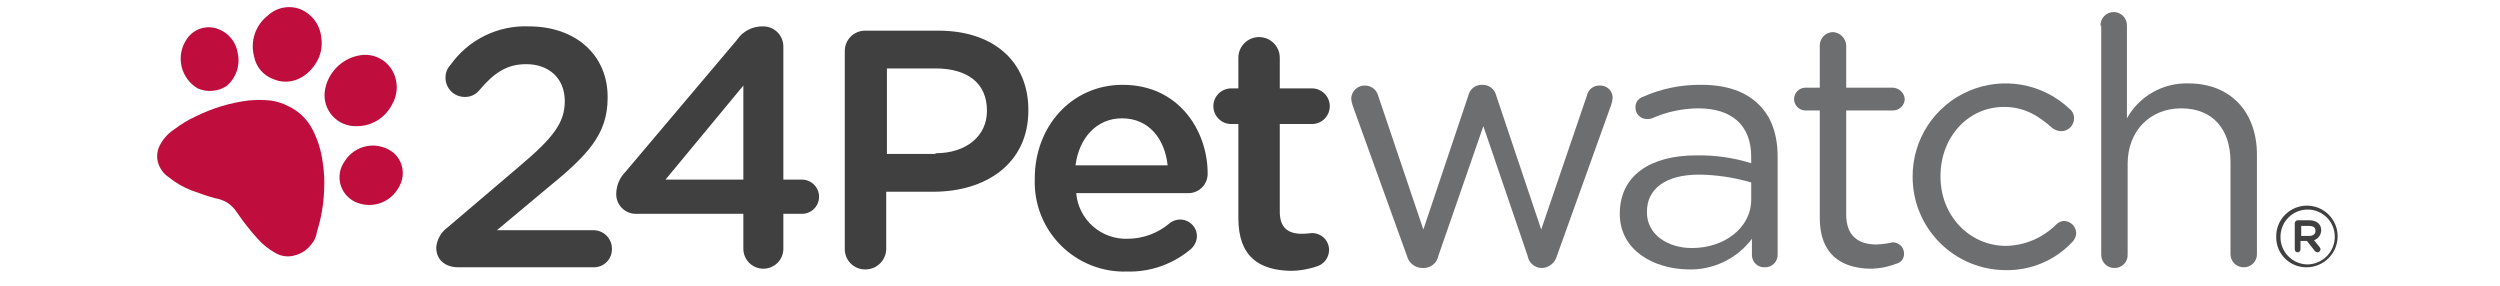
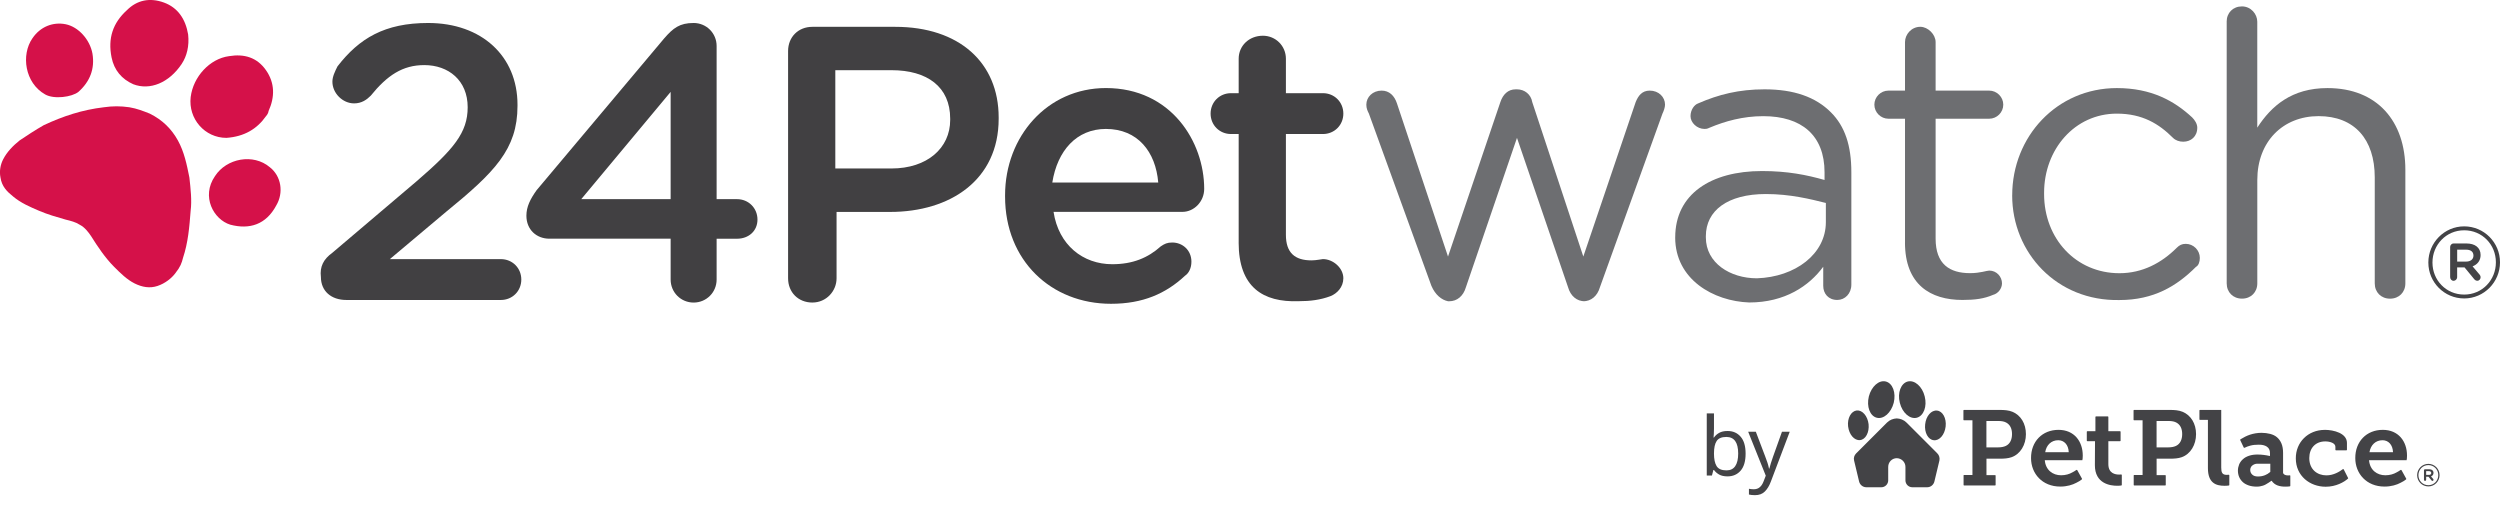
- <svg xmlns="http://www.w3.org/2000/svg" width="228" height="26" viewBox="0 0 228 26" fill="none">
-   <path d="M128.312 23.336L123.361 9.621C123.286 9.412 123.242 9.193 123.23 8.971C123.244 8.654 123.381 8.355 123.612 8.136C123.843 7.918 124.15 7.798 124.468 7.801C124.755 7.798 125.034 7.893 125.26 8.071C125.485 8.248 125.642 8.497 125.706 8.776L129.81 20.931L133.914 8.711C133.972 8.441 134.119 8.199 134.332 8.022C134.544 7.845 134.81 7.745 135.086 7.736H135.217C135.504 7.733 135.783 7.828 136.008 8.006C136.233 8.183 136.391 8.432 136.454 8.711L140.558 20.931L144.728 8.711C144.782 8.445 144.93 8.207 145.145 8.04C145.36 7.873 145.628 7.788 145.9 7.801C146.051 7.793 146.201 7.816 146.343 7.868C146.484 7.92 146.614 8 146.723 8.103C146.833 8.207 146.921 8.331 146.981 8.469C147.041 8.607 147.072 8.756 147.073 8.906C147.061 9.128 147.017 9.347 146.942 9.556L141.992 23.336C141.915 23.632 141.749 23.897 141.516 24.095C141.283 24.293 140.994 24.414 140.689 24.441H140.624C140.31 24.443 140.006 24.332 139.767 24.129C139.528 23.927 139.37 23.645 139.321 23.336L135.282 11.506L131.178 23.336C131.12 23.641 130.958 23.917 130.722 24.118C130.485 24.319 130.186 24.433 129.875 24.441H129.81C129.471 24.458 129.136 24.357 128.863 24.155C128.59 23.954 128.395 23.665 128.312 23.336Z" fill="#6D6E70" />
-   <path d="M147.724 19.501C147.724 15.991 150.525 14.171 154.694 14.171C156.394 14.138 158.088 14.379 159.71 14.886V14.301C159.71 11.376 157.886 9.881 154.89 9.881C153.431 9.892 151.99 10.202 150.656 10.791C150.51 10.845 150.355 10.867 150.2 10.856C150.062 10.858 149.926 10.832 149.799 10.781C149.671 10.729 149.556 10.652 149.459 10.556C149.362 10.459 149.285 10.343 149.233 10.216C149.181 10.089 149.156 9.953 149.157 9.816C149.143 9.605 149.199 9.395 149.317 9.218C149.435 9.042 149.608 8.91 149.809 8.841C151.487 8.089 153.31 7.712 155.15 7.736C157.43 7.736 159.189 8.321 160.427 9.556C161.534 10.661 162.121 12.221 162.121 14.301V23.206C162.127 23.362 162.101 23.517 162.044 23.661C161.987 23.806 161.901 23.937 161.791 24.047C161.681 24.157 161.549 24.243 161.404 24.3C161.259 24.356 161.104 24.382 160.948 24.376C160.798 24.384 160.647 24.361 160.506 24.309C160.364 24.258 160.235 24.177 160.125 24.074C160.015 23.971 159.928 23.846 159.868 23.709C159.808 23.57 159.776 23.422 159.776 23.271V21.776C159.098 22.681 158.21 23.407 157.189 23.894C156.168 24.381 155.044 24.613 153.913 24.571C150.786 24.506 147.724 22.816 147.724 19.501ZM159.71 18.201V16.641C158.166 16.185 156.566 15.944 154.955 15.926C151.893 15.926 150.2 17.226 150.2 19.306V19.371C150.2 21.386 152.089 22.621 154.304 22.621C157.235 22.621 159.71 20.801 159.71 18.201Z" fill="#6D6E70" />
-   <path d="M165.964 19.891V10.076H164.661C164.385 10.076 164.12 9.967 163.924 9.772C163.729 9.577 163.619 9.312 163.619 9.036C163.619 8.76 163.729 8.496 163.924 8.301C164.12 8.106 164.385 7.996 164.661 7.996H165.964V4.161C165.961 3.844 166.081 3.537 166.3 3.307C166.519 3.076 166.819 2.94 167.137 2.926C167.462 2.937 167.77 3.071 168 3.3C168.23 3.529 168.364 3.837 168.374 4.161V7.996H172.609C172.89 8.002 173.159 8.111 173.364 8.303C173.568 8.495 173.694 8.757 173.716 9.036C173.705 9.32 173.583 9.588 173.376 9.782C173.168 9.977 172.893 10.082 172.609 10.076H168.374V19.566C168.374 21.516 169.482 22.296 171.11 22.296C171.615 22.278 172.116 22.213 172.609 22.101C172.746 22.1 172.882 22.125 173.01 22.177C173.137 22.229 173.253 22.305 173.35 22.402C173.447 22.499 173.524 22.614 173.575 22.741C173.627 22.868 173.653 23.004 173.651 23.141C173.657 23.353 173.589 23.559 173.458 23.726C173.327 23.892 173.142 24.007 172.934 24.051C172.166 24.352 171.349 24.506 170.524 24.506C167.918 24.441 165.964 23.206 165.964 19.891Z" fill="#6D6E70" />
-   <path d="M174.433 16.121C174.421 14.46 174.9 12.832 175.81 11.441C176.72 10.05 178.021 8.957 179.549 8.298C181.078 7.639 182.767 7.445 184.405 7.738C186.044 8.031 187.56 8.799 188.764 9.946C188.89 10.048 188.991 10.177 189.059 10.323C189.126 10.47 189.159 10.63 189.155 10.791C189.156 10.945 189.126 11.098 189.067 11.24C189.009 11.382 188.922 11.511 188.813 11.62C188.704 11.729 188.575 11.815 188.432 11.874C188.289 11.932 188.137 11.962 187.982 11.961C187.702 11.955 187.429 11.864 187.201 11.701C186.028 10.661 184.725 9.751 182.771 9.751C179.449 9.751 176.973 12.546 176.973 16.056V16.121C176.973 19.631 179.579 22.426 182.966 22.426C184.681 22.385 186.314 21.687 187.526 20.476C187.715 20.28 187.971 20.164 188.243 20.151C188.534 20.16 188.811 20.279 189.017 20.484C189.223 20.69 189.342 20.966 189.35 21.256C189.34 21.547 189.225 21.824 189.025 22.036C188.246 22.877 187.298 23.543 186.242 23.991C185.187 24.44 184.048 24.659 182.901 24.636C180.647 24.627 178.489 23.724 176.901 22.128C175.313 20.531 174.425 18.371 174.433 16.121Z" fill="#6D6E70" />
-   <path d="M191.565 2.341C191.56 2.18 191.587 2.019 191.645 1.869C191.704 1.718 191.792 1.581 191.904 1.465C192.016 1.349 192.151 1.257 192.3 1.194C192.449 1.131 192.609 1.099 192.77 1.099C192.932 1.099 193.092 1.131 193.241 1.194C193.39 1.257 193.525 1.349 193.637 1.465C193.749 1.581 193.837 1.718 193.896 1.869C193.954 2.019 193.981 2.18 193.976 2.341V10.791C194.527 9.799 195.341 8.976 196.329 8.415C197.317 7.853 198.441 7.573 199.578 7.606C203.486 7.606 205.832 10.271 205.832 14.106V23.141C205.839 23.3 205.814 23.459 205.759 23.607C205.703 23.756 205.618 23.892 205.508 24.008C205.399 24.123 205.267 24.215 205.121 24.278C204.975 24.342 204.818 24.375 204.659 24.376C204.495 24.382 204.332 24.354 204.179 24.294C204.026 24.233 203.888 24.143 203.772 24.027C203.655 23.911 203.565 23.773 203.504 23.62C203.444 23.468 203.416 23.305 203.421 23.141V14.756C203.421 11.766 201.793 9.881 198.926 9.881C196.125 9.881 194.041 11.896 194.041 14.951V23.206C194.048 23.365 194.023 23.523 193.968 23.672C193.912 23.821 193.827 23.957 193.718 24.073C193.608 24.188 193.477 24.28 193.331 24.343C193.185 24.407 193.027 24.44 192.868 24.441C192.704 24.447 192.541 24.419 192.388 24.359C192.235 24.299 192.097 24.208 191.981 24.092C191.865 23.976 191.774 23.838 191.713 23.685C191.653 23.533 191.625 23.37 191.63 23.206V2.341H191.565Z" fill="#6D6E70" />
-   <path d="M40.825 20.736L47.47 15.081C50.466 12.546 51.508 11.181 51.508 9.231C51.508 7.086 50.01 5.851 47.991 5.851C46.232 5.851 45.059 6.631 43.691 8.256C43.532 8.445 43.332 8.596 43.107 8.697C42.881 8.798 42.636 8.848 42.388 8.841C42.157 8.842 41.928 8.798 41.714 8.71C41.5 8.622 41.306 8.493 41.143 8.33C40.979 8.166 40.85 7.973 40.761 7.759C40.673 7.546 40.629 7.317 40.63 7.086C40.623 6.652 40.787 6.232 41.086 5.916C41.891 4.78 42.969 3.864 44.22 3.251C45.472 2.638 46.858 2.347 48.251 2.406C52.486 2.406 55.417 5.006 55.417 8.841V8.906C55.417 12.286 53.593 14.171 49.75 17.291L45.32 20.996H54.114C54.337 20.995 54.558 21.038 54.764 21.122C54.97 21.206 55.158 21.331 55.315 21.488C55.473 21.645 55.597 21.832 55.682 22.038C55.767 22.244 55.809 22.464 55.808 22.686C55.815 22.91 55.776 23.133 55.693 23.341C55.611 23.55 55.486 23.739 55.328 23.897C55.169 24.055 54.979 24.18 54.771 24.262C54.562 24.345 54.339 24.384 54.114 24.376H41.802C40.63 24.376 39.783 23.726 39.783 22.556C39.816 22.197 39.927 21.848 40.106 21.534C40.286 21.22 40.531 20.948 40.825 20.736Z" fill="#404041" />
-   <path d="M67.794 19.501H58.088C57.842 19.514 57.596 19.476 57.365 19.39C57.135 19.304 56.924 19.172 56.747 19.001C56.57 18.83 56.43 18.625 56.336 18.398C56.241 18.171 56.195 17.927 56.199 17.681C56.209 16.926 56.512 16.203 57.046 15.666L67.208 3.641C67.463 3.256 67.812 2.941 68.222 2.725C68.632 2.509 69.09 2.399 69.553 2.406C69.797 2.399 70.041 2.441 70.269 2.529C70.497 2.617 70.706 2.75 70.882 2.92C71.058 3.089 71.198 3.292 71.294 3.517C71.39 3.741 71.441 3.982 71.442 4.226V16.381H73.136C73.55 16.381 73.948 16.546 74.241 16.838C74.535 17.131 74.699 17.528 74.699 17.941C74.699 18.355 74.535 18.752 74.241 19.044C73.948 19.337 73.55 19.501 73.136 19.501H71.442V22.686C71.442 23.169 71.25 23.632 70.908 23.973C70.566 24.315 70.102 24.506 69.618 24.506C69.134 24.506 68.67 24.315 68.328 23.973C67.986 23.632 67.794 23.169 67.794 22.686V19.501ZM67.794 16.381V7.801L60.694 16.381H67.794Z" fill="#404041" />
-   <path d="M77.044 4.681C77.039 4.432 77.084 4.185 77.177 3.954C77.27 3.723 77.409 3.513 77.586 3.337C77.762 3.161 77.973 3.022 78.204 2.929C78.436 2.836 78.684 2.791 78.934 2.796H85.578C90.659 2.796 93.786 5.656 93.786 10.011V10.076C93.786 14.951 89.878 17.486 85.122 17.486H80.823V22.686C80.823 23.186 80.624 23.666 80.269 24.019C79.915 24.373 79.435 24.571 78.934 24.571C78.684 24.577 78.436 24.532 78.204 24.439C77.973 24.346 77.762 24.207 77.586 24.031C77.409 23.855 77.27 23.645 77.177 23.414C77.084 23.183 77.039 22.935 77.044 22.686V4.681ZM85.318 13.976C88.184 13.976 90.008 12.351 90.008 10.141V10.076C90.008 7.541 88.184 6.241 85.318 6.241H80.888V14.041H85.318V13.976Z" fill="#404041" />
-   <path d="M102.776 24.766C101.658 24.8 100.544 24.604 99.505 24.191C98.466 23.777 97.523 23.155 96.735 22.363C95.947 21.57 95.33 20.625 94.924 19.584C94.518 18.544 94.33 17.432 94.372 16.316V16.251C94.372 11.571 97.695 7.736 102.385 7.736C107.596 7.736 110.137 12.026 110.137 15.796C110.145 16.032 110.105 16.267 110.02 16.487C109.935 16.707 109.807 16.908 109.643 17.077C109.479 17.247 109.283 17.382 109.065 17.475C108.848 17.567 108.614 17.616 108.378 17.616H98.151C98.249 18.778 98.791 19.857 99.663 20.631C100.536 21.405 101.674 21.815 102.841 21.776C104.252 21.771 105.615 21.264 106.684 20.346C106.908 20.172 107.177 20.062 107.459 20.031C107.742 19.999 108.027 20.047 108.284 20.169C108.541 20.29 108.759 20.48 108.914 20.718C109.069 20.956 109.154 21.233 109.16 21.516C109.157 21.736 109.109 21.954 109.02 22.155C108.93 22.356 108.8 22.537 108.639 22.686C107.011 24.082 104.921 24.824 102.776 24.766ZM106.489 15.081C106.228 12.676 104.795 10.791 102.32 10.791C100.04 10.791 98.411 12.546 98.086 15.081H106.489Z" fill="#404041" />
-   <path d="M112.938 19.891V11.311H112.287C111.855 11.311 111.441 11.14 111.135 10.835C110.83 10.531 110.658 10.117 110.658 9.686C110.658 9.255 110.83 8.842 111.135 8.537C111.441 8.233 111.855 8.061 112.287 8.061H112.938V5.266C112.938 4.767 113.137 4.287 113.491 3.934C113.846 3.58 114.326 3.381 114.827 3.381C115.328 3.381 115.809 3.58 116.163 3.934C116.517 4.287 116.716 4.767 116.716 5.266V8.061H119.648C120.08 8.061 120.494 8.233 120.799 8.537C121.105 8.842 121.276 9.255 121.276 9.686C121.276 10.117 121.105 10.531 120.799 10.835C120.494 11.14 120.08 11.311 119.648 11.311H116.716V19.306C116.716 20.736 117.433 21.321 118.736 21.321C119.192 21.321 119.518 21.256 119.648 21.256C119.854 21.254 120.058 21.292 120.249 21.37C120.44 21.447 120.614 21.562 120.759 21.707C120.905 21.853 121.02 22.026 121.098 22.216C121.175 22.407 121.214 22.611 121.211 22.816C121.205 23.124 121.109 23.423 120.936 23.677C120.762 23.93 120.519 24.128 120.234 24.246C119.419 24.54 118.56 24.694 117.694 24.701C114.892 24.636 112.938 23.466 112.938 19.891Z" fill="#404041" />
-   <path d="M31.444 14.691C31.211 15.008 31.057 15.376 30.994 15.764C30.931 16.152 30.961 16.55 31.082 16.924C31.203 17.299 31.411 17.639 31.689 17.917C31.967 18.196 32.307 18.405 32.682 18.526C33.378 18.766 34.136 18.746 34.819 18.472C35.501 18.197 36.061 17.686 36.395 17.031C36.68 16.547 36.79 15.979 36.707 15.424C36.624 14.868 36.353 14.357 35.939 13.976C35.608 13.7 35.222 13.498 34.806 13.384C34.39 13.269 33.955 13.245 33.529 13.313C33.103 13.38 32.696 13.539 32.337 13.776C31.977 14.014 31.673 14.326 31.444 14.691Z" fill="#BF0D3E" />
-   <path d="M16.983 3.641C16.753 3.998 16.597 4.397 16.524 4.814C16.452 5.232 16.465 5.66 16.563 6.072C16.66 6.485 16.84 6.874 17.091 7.215C17.342 7.557 17.66 7.845 18.025 8.061C18.442 8.244 18.898 8.321 19.352 8.287C19.806 8.253 20.245 8.109 20.631 7.866C21.074 7.506 21.406 7.028 21.591 6.488C21.775 5.948 21.803 5.367 21.673 4.811C21.585 4.261 21.333 3.749 20.949 3.343C20.566 2.938 20.069 2.656 19.523 2.536C19.037 2.437 18.532 2.489 18.077 2.687C17.622 2.885 17.24 3.218 16.983 3.641Z" fill="#BF0D3E" />
-   <path d="M35.548 9.881C35.649 9.738 35.736 9.586 35.809 9.426C36.084 8.921 36.211 8.348 36.177 7.774C36.142 7.199 35.947 6.646 35.614 6.176C35.288 5.725 34.836 5.38 34.315 5.184C33.793 4.987 33.225 4.948 32.682 5.071C31.898 5.232 31.183 5.63 30.635 6.212C30.087 6.794 29.732 7.531 29.62 8.321C29.567 8.725 29.603 9.134 29.724 9.523C29.844 9.911 30.048 10.269 30.32 10.571C30.592 10.874 30.927 11.114 31.301 11.275C31.675 11.437 32.079 11.516 32.487 11.506C33.093 11.517 33.692 11.373 34.228 11.089C34.764 10.805 35.218 10.389 35.548 9.881Z" fill="#BF0D3E" />
-   <path d="M28.839 5.721C29.268 5.022 29.43 4.191 29.295 3.381C29.237 2.828 29.031 2.301 28.699 1.855C28.366 1.409 27.92 1.06 27.405 0.846C26.902 0.649 26.352 0.599 25.822 0.703C25.291 0.806 24.801 1.059 24.409 1.431C23.862 1.86 23.453 2.44 23.233 3.099C23.013 3.757 22.991 4.466 23.171 5.136C23.255 5.607 23.462 6.047 23.771 6.412C24.08 6.777 24.48 7.055 24.93 7.216C26.298 7.801 27.861 7.281 28.839 5.721Z" fill="#BF0D3E" />
-   <path d="M28.383 22.296C28.026 22.771 27.522 23.114 26.95 23.271C26.649 23.37 26.331 23.403 26.017 23.369C25.702 23.336 25.398 23.236 25.125 23.076C24.513 22.737 23.963 22.298 23.497 21.776C22.812 21.02 22.18 20.216 21.608 19.371C21.372 19.007 21.061 18.696 20.696 18.461C20.354 18.265 19.978 18.132 19.588 18.071C18.872 17.876 18.155 17.616 17.439 17.356C16.71 17.07 16.03 16.675 15.419 16.186C14.892 15.84 14.519 15.305 14.377 14.691C14.276 14.207 14.345 13.702 14.572 13.261C14.884 12.649 15.357 12.132 15.94 11.766C16.544 11.301 17.199 10.909 17.895 10.596C19.389 9.858 20.996 9.374 22.65 9.166C23.322 9.101 23.998 9.101 24.669 9.166C25.239 9.24 25.791 9.417 26.298 9.686C27.256 10.134 28.036 10.889 28.513 11.831C28.982 12.748 29.29 13.737 29.425 14.756C29.566 15.637 29.609 16.531 29.555 17.421C29.508 18.68 29.289 19.927 28.904 21.126C28.86 21.562 28.677 21.972 28.383 22.296Z" fill="#BF0D3E" />
-   <path d="M207.591 21.582C207.586 21.215 207.654 20.85 207.791 20.509C207.928 20.169 208.131 19.858 208.388 19.596C208.645 19.333 208.951 19.124 209.29 18.979C209.628 18.835 209.991 18.758 210.359 18.754C210.727 18.75 211.092 18.818 211.434 18.954C211.775 19.091 212.086 19.293 212.349 19.55C212.612 19.806 212.822 20.112 212.967 20.45C213.112 20.787 213.189 21.149 213.193 21.517V21.517C213.201 22.266 212.91 22.988 212.385 23.525C211.86 24.061 211.143 24.367 210.392 24.377C210.022 24.385 209.654 24.318 209.31 24.181C208.966 24.043 208.654 23.838 208.393 23.576C208.131 23.315 207.925 23.004 207.787 22.661C207.649 22.318 207.582 21.951 207.591 21.582V21.582ZM212.932 21.582C212.932 20.927 212.671 20.298 212.207 19.835C211.743 19.372 211.113 19.112 210.457 19.112C209.8 19.112 209.171 19.372 208.706 19.835C208.242 20.298 207.981 20.927 207.981 21.582C207.974 21.911 208.033 22.238 208.154 22.545C208.276 22.851 208.457 23.131 208.687 23.366C208.917 23.602 209.193 23.79 209.496 23.919C209.8 24.048 210.127 24.115 210.457 24.117C211.12 24.102 211.751 23.828 212.214 23.354C212.677 22.88 212.935 22.244 212.932 21.582V21.582ZM209.284 20.347C209.289 20.279 209.318 20.216 209.366 20.168C209.414 20.12 209.477 20.091 209.545 20.087H210.587C211.239 20.087 211.695 20.412 211.695 20.997C211.693 21.197 211.629 21.391 211.513 21.554C211.396 21.717 211.232 21.84 211.043 21.907L211.564 22.557C211.589 22.582 211.608 22.613 211.619 22.647C211.63 22.68 211.634 22.716 211.629 22.752C211.625 22.819 211.596 22.883 211.548 22.93C211.5 22.978 211.436 23.007 211.369 23.012C211.318 23.011 211.269 22.998 211.224 22.976C211.179 22.953 211.139 22.921 211.108 22.882L210.392 21.972H209.805V22.752C209.805 22.82 209.778 22.887 209.729 22.935C209.68 22.984 209.614 23.012 209.545 23.012C209.476 23.012 209.409 22.984 209.361 22.935C209.312 22.887 209.284 22.82 209.284 22.752V20.347V20.347ZM210.587 21.517C210.978 21.517 211.173 21.322 211.173 21.062C211.173 20.737 210.978 20.607 210.587 20.607H209.871V21.517H210.587Z" fill="#404041" />
+ <svg xmlns="http://www.w3.org/2000/svg" viewBox="0 0 800.39 164.15">
+   <path d="m458.28 91.54-20.02-55.17c-.41-.82-.82-1.63-.82-2.86 0-2.45 2.04-4.5 4.9-4.5 2.45 0 4.09 1.63 4.9 4.09l16.35 49.04 16.76-49.45c.82-2.45 2.45-4.09 4.9-4.09h.41c2.45 0 4.5 1.63 4.9 4.09l16.35 49.45 16.76-49.45c.82-2.04 2.04-3.68 4.5-3.68 2.86 0 4.9 2.04 4.9 4.5 0 .82-.41 2.04-.82 2.86l-20.02 55.58c-.82 2.86-2.86 4.5-5.31 4.5h.41c-2.45 0-4.5-1.63-5.31-4.5l-16.35-47.81-16.35 47.81c-.82 2.86-2.86 4.5-5.31 4.5h-.41c-2.04-.41-4.09-2.04-5.31-4.9" fill="#6d6e71" />
+   <path d="m536.33 76.01c0-13.89 11.44-21.25 27.79-21.25 8.17 0 14.3 1.23 20.02 2.86v-2.45c0-11.85-7.36-17.98-19.62-17.98-6.54 0-12.26 1.63-17.16 3.68-.82.41-1.23.41-1.63.41-2.45 0-4.5-2.04-4.5-4.09s1.23-3.68 2.45-4.09c6.54-2.86 13.08-4.5 21.25-4.5 9.4 0 16.35 2.45 21.25 7.36 4.5 4.5 6.54 10.63 6.54 19.21v35.96c0 2.86-2.04 4.9-4.5 4.9-2.86 0-4.5-2.04-4.5-4.5v-6.13c-4.5 6.13-12.26 11.44-23.7 11.44-11.44-.41-23.7-7.36-23.7-20.84m48.24-4.89v-6.13c-4.9-1.23-11.44-2.86-19.21-2.86-12.26 0-19.21 5.31-19.21 13.49v.41c0 8.17 7.76 13.08 16.35 13.08 12.26-.41 22.07-7.76 22.07-17.98" fill="#6d6e71" />
+   <path d="m609.9 77.65v-39.64h-5.31c-2.45 0-4.5-2.04-4.5-4.5s2.04-4.5 4.5-4.5h5.31v-15.53c0-2.45 2.04-4.9 4.9-4.9 2.45 0 4.9 2.45 4.9 4.9v15.53h17.16c2.45 0 4.5 2.04 4.5 4.5s-2.04 4.5-4.5 4.5h-17.16v38.41c0 8.17 4.5 11.03 11.03 11.03 3.27 0 5.31-.82 6.13-.82 2.45 0 4.09 2.04 4.09 4.09 0 1.63-1.23 3.27-2.86 3.68-2.86 1.23-5.72 1.63-9.81 1.63-10.22 0-18.39-4.9-18.39-18.39" fill="#6d6e71" />
+   <path d="m644.22 62.53c0-18.8 14.3-34.33 33.51-34.33 11.03 0 18.39 4.09 24.11 9.4.82.82 1.63 2.04 1.63 3.27 0 2.86-2.04 4.5-4.5 4.5-1.23 0-2.45-.41-3.27-1.23-4.5-4.5-9.81-7.76-17.98-7.76-13.49 0-23.29 11.44-23.29 25.34v.41c0 14.3 10.22 25.34 24.11 25.34 7.36 0 13.49-3.27 18.39-8.17.82-.82 1.63-1.23 2.86-1.23 2.45 0 4.5 2.04 4.5 4.5 0 1.23-.41 2.45-1.23 2.86-6.13 6.13-13.49 10.63-24.52 10.63-20.02.41-34.33-15.12-34.33-33.51" fill="#6d6e71" />
+   <path d="m712.88 6.95c0-2.86 2.04-4.9 4.9-4.9s4.9 2.45 4.9 4.9v33.92c4.5-6.95 11.03-12.67 22.48-12.67 15.94 0 24.93 10.63 24.93 26.15v36.37c0 2.86-2.04 4.9-4.9 4.9s-4.9-2.04-4.9-4.9v-33.92c0-12.26-6.54-19.62-17.98-19.62s-19.62 8.17-19.62 20.43v33.1c0 2.86-2.04 4.9-4.9 4.9s-4.9-2.04-4.9-4.9v-83.76z" fill="#6d6e71" />
+   <path d="m106.41 80.92 26.97-22.89c11.85-10.22 16.35-15.53 16.35-23.7 0-8.58-6.13-13.49-13.89-13.49-6.95 0-11.85 3.27-17.16 9.81-1.23 1.23-2.86 2.45-5.31 2.45-3.68 0-6.95-3.27-6.95-6.95 0-1.63.82-3.27 1.63-4.9 6.95-8.99 15.12-13.89 29.02-13.89 17.16 0 28.61 10.63 28.61 26.15v.41c0 13.89-7.36 21.25-22.89 33.92l-17.98 15.12h35.55c3.68 0 6.54 2.86 6.54 6.54s-2.86 6.54-6.54 6.54h-49.45c-4.9 0-8.17-2.86-8.17-7.36-.41-3.27.82-5.72 3.68-7.76" fill="#414042" />
+   <path d="m214.71 76.42h-38.82c-4.09 0-7.36-2.86-7.36-7.36 0-2.86 1.23-5.31 3.27-8.17l40.87-48.63c2.86-3.27 4.9-4.9 9.4-4.9 4.09 0 7.36 3.27 7.36 7.36v49.04h6.54c3.68 0 6.54 2.86 6.54 6.54s-2.86 6.13-6.54 6.13h-6.54v13.08c0 4.09-3.27 7.36-7.36 7.36s-7.36-3.27-7.36-7.36v-13.08zm0-12.67v-34.33l-28.61 34.33z" fill="#414042" />
+   <path d="m252.31 16.35c0-4.5 3.27-7.76 7.76-7.76h26.56c20.43 0 33.1 11.44 33.1 29.02v.41c0 19.62-15.53 29.83-34.74 29.83h-17.16v21.25c0 4.09-3.27 7.76-7.76 7.76s-7.76-3.27-7.76-7.76zm33.1 37.59c11.44 0 18.8-6.54 18.8-15.53v-.41c0-10.22-7.36-15.53-18.8-15.53h-17.98v31.47z" fill="#414042" />
+   <path d="m355.7 97.26c-19.21 0-33.92-13.89-33.92-34.33v-.41c0-18.8 13.49-34.33 32.28-34.33 20.84 0 31.47 17.16 31.47 32.28 0 4.09-3.27 7.36-6.95 7.36h-41.28c1.63 10.63 9.4 16.76 18.8 16.76 6.54 0 11.44-2.04 15.53-5.72 1.23-.82 2.04-1.23 3.68-1.23 3.27 0 6.13 2.45 6.13 6.13 0 2.04-.82 3.68-2.04 4.5-6.13 5.72-13.49 8.99-23.7 8.99m15.12-38.82c-.82-9.81-6.54-17.16-16.76-17.16-9.4 0-15.53 6.95-17.16 17.16z" fill="#414042" />
+   <path d="m396.57 77.65v-34.74h-2.45c-3.68 0-6.54-2.86-6.54-6.54s2.86-6.54 6.54-6.54h2.45v-11.03c0-4.09 3.27-7.36 7.76-7.36 4.09 0 7.36 3.27 7.36 7.36v11.03h11.85c3.68 0 6.54 2.86 6.54 6.54s-2.86 6.54-6.54 6.54h-11.85v32.28c0 5.72 2.86 8.17 8.17 8.17 1.63 0 3.27-.41 3.68-.41 3.27 0 6.54 2.86 6.54 6.13 0 2.86-2.04 4.9-4.09 5.72-3.27 1.23-6.54 1.63-10.22 1.63-11.44.41-19.21-4.5-19.21-18.8" fill="#414042" />
+   <path d="m68.82 56.4c-4.5 6.54-.41 13.89 4.9 15.53 6.13 1.63 11.44 0 14.71-6.13 2.45-4.09 1.63-9.4-2.04-12.26-5.31-4.5-13.89-2.86-17.57 2.86" fill="#d51149" />
+   <path d="m10.38 12.26c-3.68 5.31-2.45 14.3 4.09 17.98 2.86 1.63 8.58.82 10.63-.82 3.68-3.27 5.31-7.36 4.5-12.26-.82-4.5-4.5-8.58-8.58-9.4s-8.17.82-10.63 4.5" fill="#d51149" />
+   <path d="m85.16 37.19c.41-.41.82-1.23.82-1.63 2.04-4.5 2.04-8.99-.82-13.08s-6.95-5.31-11.85-4.5c-6.13.82-11.44 6.54-12.26 13.08-.82 6.95 4.5 13.08 11.44 13.08 5.72-.41 9.81-2.86 12.67-6.95" fill="#d51149" />
+   <path d="m58.19 20.43c1.63-2.45 2.45-5.72 2.04-9.4-.82-4.9-3.27-8.58-7.76-10.22-4.5-1.63-8.58-.81-11.85 2.46-4.5 4.09-6.13 8.99-4.9 15.12.82 4.09 3.27 6.95 6.95 8.58 5.31 2.04 11.44-.41 15.53-6.54" fill="#d51149" />
+   <path d="m56.15 87.46c-1.23 1.63-3.27 3.27-5.72 4.09s-4.9.41-7.36-.82c-2.45-1.23-4.5-3.27-6.54-5.31-2.86-2.86-5.31-6.54-7.36-9.81-.82-1.23-2.04-2.86-3.68-3.68-1.23-.82-2.86-1.23-4.5-1.63-2.86-.82-5.72-1.63-8.58-2.86s-5.72-2.45-8.17-4.5c-2.04-1.63-3.68-3.27-4.09-6.13-.41-2.04 0-4.09.82-5.72 1.23-2.45 3.27-4.5 5.31-6.13 2.45-1.63 4.9-3.27 7.76-4.9 6.13-2.86 12.26-4.9 19.21-5.72 2.86-.41 5.31-.41 8.17 0 2.45.41 4.5 1.23 6.54 2.04 4.09 2.04 6.95 4.9 8.99 8.58s2.86 7.76 3.68 11.85c.41 3.68.82 7.36.41 10.63-.41 5.31-.82 10.22-2.45 15.12-.41 1.63-.82 2.86-2.45 4.9" fill="#d51149" />
+   <g fill="#434346">
+     <path d="m613.67 133.74c-2.2.56-4.66-1.6-5.43-4.79-.82-3.19.35-6.25 2.54-6.81s4.66 1.6 5.43 4.79c.82 3.19-.35 6.25-2.54 6.81" />
+     <path d="m619.11 140.94c-1.81-.17-3.06-2.46-2.76-5.09.26-2.63 1.98-4.61 3.8-4.4 1.81.17 3.06 2.46 2.76 5.09s-1.98 4.61-3.8 4.4" />
+     <path d="m604.18 135.25c.82-.82 1.98-1.25 3.06-1.29h.04c1.08.04 2.24.47 3.06 1.29l9.92 9.92c.6.6.82 1.47.65 2.29l-1.6 6.69c-.26 1.08-1.21 1.85-2.33 1.85h-4.74c-1.21 0-2.2-.99-2.2-2.2v-4.31c0-1.55-1.25-2.76-2.76-2.8-1.55 0-2.76 1.25-2.76 2.8v4.31c0 1.21-.99 2.2-2.2 2.2h-4.79c-1.12 0-2.07-.78-2.33-1.85l-1.6-6.69c-.22-.82.04-1.68.65-2.29l9.92-9.92z" />
+     <path d="m600.86 133.74c-2.2-.56-3.32-3.58-2.54-6.81.82-3.19 3.23-5.35 5.43-4.79s3.32 3.58 2.54 6.81c-.82 3.19-3.23 5.35-5.43 4.79" />
+     <path d="m594.44 131.41c1.81-.17 3.49 1.77 3.8 4.4.26 2.63-.95 4.92-2.76 5.09s-3.49-1.77-3.8-4.4c-.3-2.59.95-4.87 2.76-5.09" />
+     <path d="m639.72 143.23c.99 0 1.81-.17 2.46-.47 1.34-.65 1.98-2.03 1.98-3.8s-.65-2.98-1.77-3.62c-.65-.39-1.51-.56-2.63-.56h-3.8v8.45h3.75zm-10.95 8.84h2.72v-17.51h-2.72c-.09 0-.17-.09-.17-.17v-2.98c0-.09.09-.17.17-.17h11.43c1.47 0 2.89.09 4.1.6 2.63 1.08 4.31 3.75 4.31 7.16s-1.77 6.38-4.61 7.38c-1.12.39-2.37.47-3.71.47h-4.31v5.26h2.76c.09 0 .17.09.17.17v2.98c0 .09-.09.17-.17.17h-9.92c-.09 0-.17-.09-.17-.17v-2.98c-.04-.13.04-.22.13-.22" />
+     <path d="m662.32 144.78c-.09-2.42-1.51-3.84-3.36-3.84-2.2 0-3.8 1.51-4.18 3.84h7.55zm-3.27-7.16c5 0 7.76 3.67 7.76 8.24 0 .26 0 .6-.04.91l-.09.56h-12.03c.26 3.19 2.59 4.83 5.22 4.83 1.47 0 2.67-.39 3.58-.91.47-.22.91-.52 1.29-.78.09-.09.22-.04.3.04l1.51 2.72c.04.09.04.17-.04.26-.47.39-1.08.73-1.77 1.08-1.21.65-2.98 1.21-5.13 1.21-5.78 0-9.36-4.18-9.36-9.1-.04-5.3 3.58-9.06 8.8-9.06" />
+     <path d="m670.73 141.25h-2.46c-.09 0-.17-.09-.17-.17v-2.85c0-.09.09-.17.17-.17h2.59v-4.57c0-.09.09-.17.17-.17h3.8c.09 0 .17.09.17.17v4.57h3.75c.09 0 .17.09.17.17v2.85c0 .09-.09.17-.17.17h-3.75v7.33c0 3.02 2.24 3.36 3.49 3.36.13 0 .39 0 .6-.04.13 0 .22.09.22.17v3.19c0 .09-.09.17-.17.17-.22.04-.65.09-1.16.09-2.46.04-7.29-.73-7.29-6.56l.04-7.72z" />
+     <path d="m694.2 143.23c.99 0 1.81-.17 2.46-.47 1.34-.65 1.98-2.03 1.98-3.8s-.65-2.98-1.77-3.62c-.65-.39-1.51-.56-2.63-.56h-3.8v8.45h3.75zm-10.96 8.84h2.72v-17.51h-2.72c-.09 0-.17-.09-.17-.17v-2.98c0-.09.09-.17.17-.17h11.43c1.47 0 2.89.09 4.1.6 2.63 1.08 4.31 3.75 4.31 7.16s-1.77 6.38-4.61 7.38c-1.12.39-2.37.47-3.71.47h-4.31v5.26h2.76c.09 0 .17.09.17.17v2.98c0 .09-.09.17-.17.17h-9.92c-.09 0-.17-.09-.17-.17v-2.98c-.04-.13.04-.22.13-.22" />
+     <path d="m706.83 134.43h-2.5c-.09 0-.17-.09-.17-.17v-2.85c0-.09.09-.17.17-.17h6.81v18.42c0 1.6.3 2.37 1.77 2.37.13 0 .43 0 .6-.04.13 0 .22.09.22.17v3.11c0 .09-.09.17-.17.17-.26.04-.73.09-1.38.09-2.76 0-5.3-.91-5.3-5.65v-15.44h-.04z" />
+     <path d="m744.27 137.62c2.89 0 7.12 1.08 7.12 4.18v2.2c0 .09-.09.17-.17.17h-3.36c-.09 0-.17-.09-.17-.17v-.95c0-1.21-1.77-1.73-3.23-1.73-3.19 0-5.13 2.2-5.13 5.35 0 3.58 2.5 5.52 5.48 5.52 2.33 0 4.23-1.21 5.26-1.98.09-.09.22-.04.3.09l1.38 2.72c.04.09.04.17-.04.22-1.25 1.12-3.84 2.59-7.12 2.59-5.09 0-9.57-3.49-9.57-9.06-.04-5.18 3.92-9.14 9.27-9.14" />
+     <path d="m766.14 144.78c-.09-2.42-1.51-3.84-3.36-3.84-2.2 0-3.8 1.51-4.18 3.84h7.55zm-3.28-7.16c5 0 7.76 3.67 7.76 8.24 0 .26 0 .6-.04.91l-.09.56h-12.03c.26 3.19 2.59 4.83 5.22 4.83 1.47 0 2.67-.39 3.58-.91.47-.22.91-.52 1.29-.78.09-.09.22-.04.3.04l1.51 2.72c.04.09.04.17-.04.26-.47.39-1.08.73-1.77 1.08-1.21.65-2.98 1.21-5.13 1.21-5.78 0-9.36-4.18-9.36-9.1-.04-5.3 3.58-9.06 8.8-9.06" />
+     <path d="m725.08 152.16c-.65.26-1.38.39-2.2.39s-1.42-.22-1.81-.6c-.43-.39-.65-.91-.65-1.51 0-.35.09-.6.22-.86s.3-.47.52-.6c.22-.17.47-.3.73-.39s.52-.13.82-.13h4.14v2.63l-.13.09c-.43.39-.99.73-1.64.99m7.37.03c-.78 0-1.25-.26-1.51-.73v-6.47c0-1.16-.17-2.2-.52-3.02s-.82-1.47-1.42-1.98c-.6-.52-1.34-.86-2.16-1.08-.86-.22-1.81-.35-2.8-.35-1.29 0-2.54.22-3.71.6-1.04.35-2.03.86-3.02 1.47-.09.04-.13.17-.09.26l1.12 2.37c.04.09.17.13.26.09.6-.3 1.21-.52 1.85-.69.78-.22 1.73-.3 2.72-.3.52 0 .99.04 1.38.13.43.09.82.26 1.16.47.35.22.6.52.78.86s.26.78.26 1.25v.91l-.26-.04c-.52-.13-1.12-.22-1.73-.3s-1.29-.13-2.03-.13c-.99 0-1.9.13-2.67.39-.78.26-1.42.6-1.94 1.08-.52.43-.91.99-1.21 1.6-.26.65-.43 1.34-.43 2.07s.13 1.42.39 2.03.65 1.16 1.16 1.64 1.16.82 1.9 1.08c.73.26 1.64.39 2.59.39.39 0 .73-.04 1.04-.09.3-.04.6-.13.91-.22s.6-.22.91-.39.65-.39.99-.6l.43-.3.47-.3c.99 1.51 2.63 1.9 4.4 1.9.69 0 1.16-.04 1.42-.09.09 0 .17-.09.17-.17v-3.19c0-.13-.09-.22-.22-.17-.17.04-.43.04-.6.04" />
+     <text font-family="Museo-500, Museo" font-size="26.17" transform="translate(544.21 152.25)">
+       <tspan letter-spacing="-.01em" x="0" y="0">b</tspan>
+       <tspan x="15.44" y="0">y</tspan>
+     </text>
+     <path d="m773.86 152.14v-.02c0-1.96 1.59-3.61 3.59-3.61s3.59 1.63 3.59 3.59v.02c0 1.96-1.59 3.61-3.59 3.61s-3.59-1.63-3.59-3.59zm6.77-.02v-.02c0-1.75-1.36-3.2-3.18-3.2s-3.18 1.47-3.18 3.22v.02c0 1.75 1.36 3.2 3.18 3.2s3.18-1.46 3.18-3.22zm-4.58-1.54c0-.19.14-.35.35-.35h1.3c.8 0 1.4.39 1.4 1.16 0 .56-.31.95-.8 1.13l.7.83c.08.1.1.19.1.27 0 .19-.14.35-.33.35-.14 0-.25-.08-.33-.19l-.95-1.16h-.74v.97c0 .21-.17.37-.35.37-.21 0-.35-.16-.35-.37zm1.59 1.46c.47 0 .74-.25.74-.6 0-.39-.27-.6-.74-.6h-.89v1.2z" />
+     <path d="m777.45 84.08v-.07c0-6.26 5.08-11.54 11.47-11.54s11.47 5.21 11.47 11.47v.07c0 6.26-5.08 11.54-11.47 11.54s-11.47-5.21-11.47-11.47zm21.62-.06v-.07c0-5.6-4.35-10.22-10.15-10.22s-10.15 4.68-10.15 10.29v.07c0 5.6 4.35 10.22 10.15 10.22s10.15-4.68 10.15-10.29zm-14.64-4.95c0-.59.46-1.12 1.12-1.12h4.15c2.57 0 4.48 1.25 4.48 3.69 0 1.78-.99 3.03-2.57 3.63l2.24 2.64c.27.33.33.59.33.86 0 .59-.46 1.12-1.05 1.12-.46 0-.79-.26-1.06-.59l-3.03-3.69h-2.37v3.1c0 .66-.53 1.19-1.12 1.19-.66 0-1.12-.53-1.12-1.19v-9.63zm5.08 4.68c1.52 0 2.38-.79 2.38-1.91 0-1.25-.86-1.91-2.38-1.91h-2.83v3.82z" />
+   </g>
</svg>
